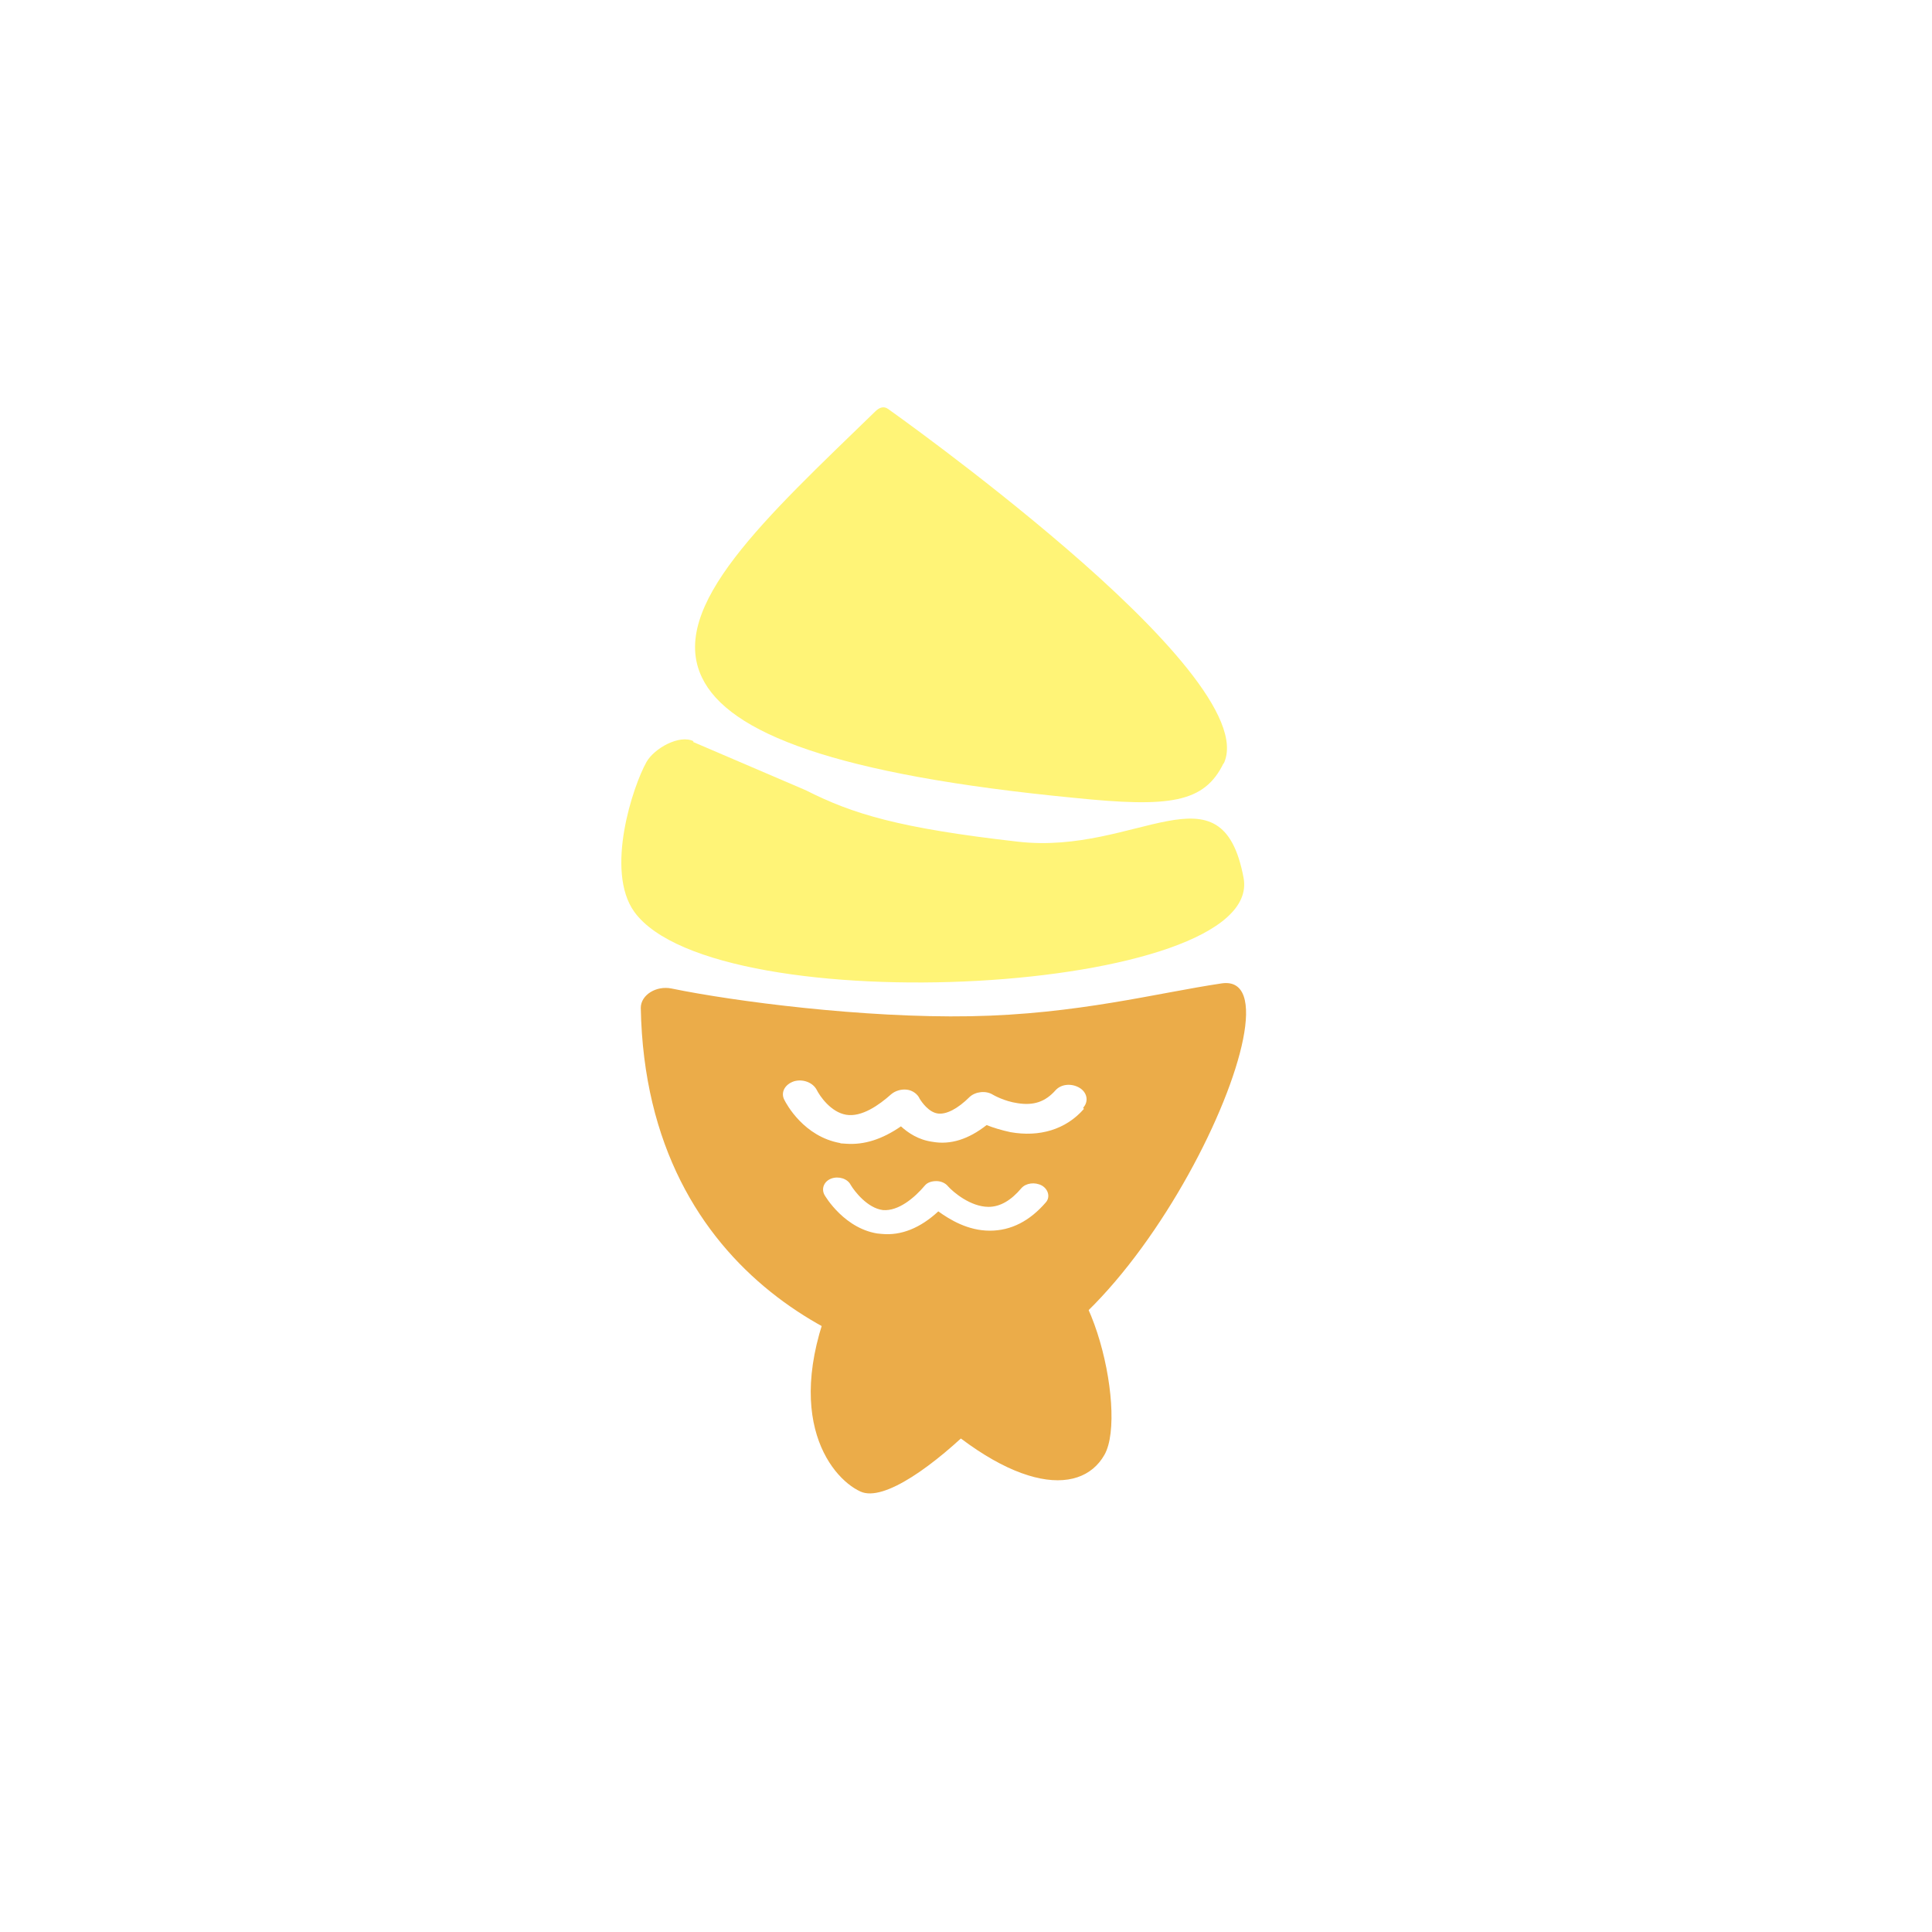
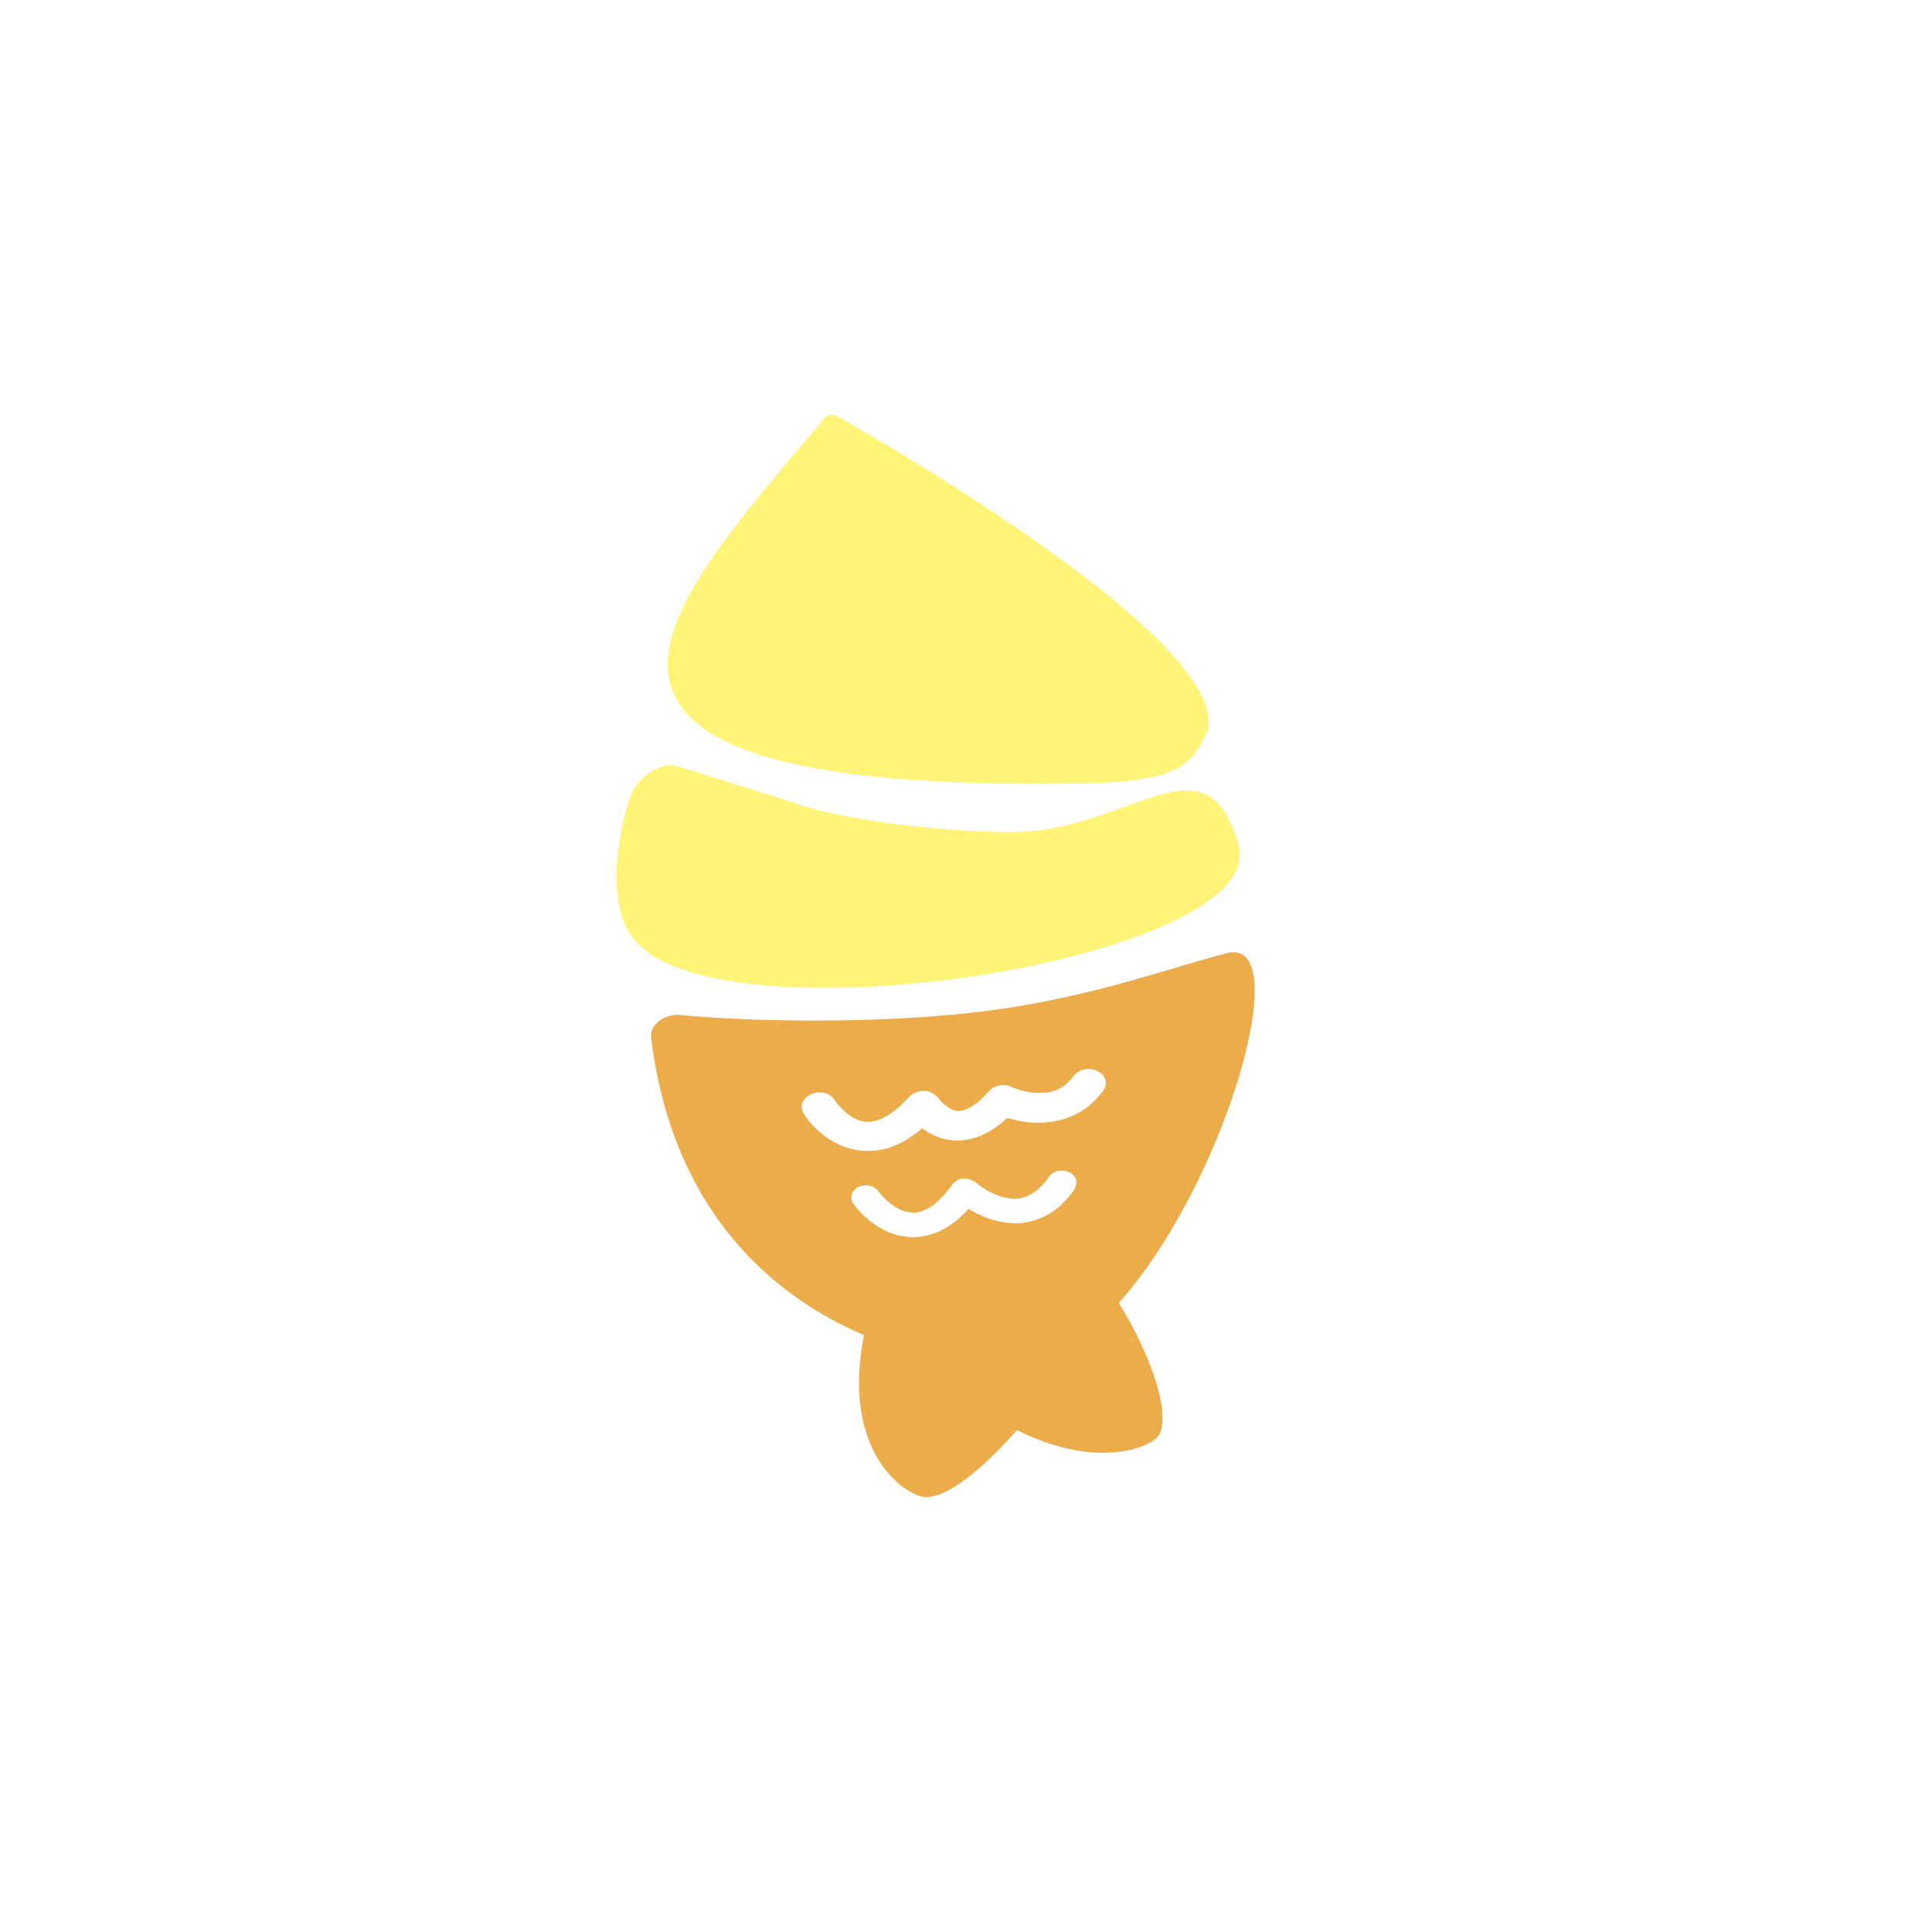
- <svg xmlns="http://www.w3.org/2000/svg" id="Layer_1" data-name="Layer 1" version="1.1" viewBox="0 0 300 300">
+ <svg xmlns="http://www.w3.org/2000/svg" version="1.1" viewBox="0 0 300 300">
  <defs>
    <style>
      .cls-1 {
-         fill: #ebac49;
-       }
- 
-       .cls-1, .cls-2 {
-         stroke-width: 0px;
+         fill: #fff477;
      }

      .cls-2 {
-         fill: #fff477;
+         fill: #ebac49;
      }
    </style>
  </defs>
  <g>
-     <path class="cls-1" d="M189.7,152.7c-10.1,1.5-22.4,4.8-39,5.1-16.6.3-36.7-2.3-46.4-4.3-2.4-.5-4.8,1-4.8,3,.8,43,35.9,55.8,51.2,56.4,23.8,1,53.4-62.3,39-60.2ZM162.4,186.7c-2.5,2.9-5.4,4.4-8.7,4.4-3.4,0-6.2-1.7-8-3-2.8,2.6-5.8,3.8-8.8,3.5s-.1,0-.2,0c-5.5-.6-8.6-5.9-8.7-6.1-.5-1,0-2.1,1.1-2.5,1.1-.4,2.5,0,3,1,.6,1,2.6,3.6,5,3.9,2.4.2,4.9-1.9,6.5-3.8.4-.5,1.1-.7,1.8-.7.7,0,1.4.3,1.8.8.8.9,3.5,3.2,6.3,3.2,1.8,0,3.5-1,5.1-2.9.7-.8,2.1-1,3.2-.4,1,.6,1.3,1.8.6,2.6ZM168.3,172.2c-2.8,3.2-6.9,4.4-11.4,3.6-1.4-.3-2.7-.7-3.7-1.1-2.8,2.2-5.6,3.1-8.4,2.6-2.2-.3-3.8-1.4-4.9-2.4-2.9,2-5.7,2.9-8.5,2.7s-.6,0-.9-.1c-5.7-1-8.4-6.1-8.7-6.7-.6-1.1,0-2.4,1.5-2.9,1.4-.4,2.9.2,3.5,1.3.5,1,2.2,3.5,4.6,3.9,2.4.4,5.1-1.5,7-3.2.6-.5,1.5-.8,2.4-.7.9.1,1.7.7,2,1.4.3.5,1.4,2.1,2.8,2.3,1.3.2,3.1-.7,5-2.6.9-.8,2.5-1,3.6-.3,0,0,1.7,1,3.8,1.3,2.5.4,4.3-.2,5.9-2,.9-1,2.5-1.1,3.7-.4,1.2.7,1.5,2.1.6,3.1Z" />
-     <path class="cls-1" d="M130.7,198.2c.5-1,1.6-1.4,2.2-.9,2.7,2.1,8.5,5.8,13.9,7.7,5.4,1.9,10.1,1.8,13.7,2.3,5.1.7-19.6,27.7-26.9,24.3-4.8-2.2-13-12.6-2.9-33.5Z" />
-     <path class="cls-1" d="M141.1,216.1c-.7-.7-.7-1.9,0-2.3,2.7-1.6,7.9-5.3,11.4-9.3,3.4-4-2.2-4,7-8.3s15.8,23,12,29.7-15.1,5.8-30.5-9.8Z" />
+     <g id="Layer_1">
+       <g id="Layer_1-2" data-name="Layer_1">
+         <g id="Layer_1-2">
+           <g>
+             <path class="cls-2" d="M190.5,148c-9.9,2.6-21.8,7.1-38.3,9.1s-36.7,1.5-46.6.5c-2.4-.2-4.7,1.5-4.5,3.5,5.2,42.7,41.5,51.7,56.8,50.8,23.8-1.4,46.7-67.5,32.6-63.9ZM166.9,184.6c-2.2,3.2-4.9,4.9-8.2,5.3-3.4.3-6.4-1-8.3-2.2-2.6,2.9-5.4,4.3-8.4,4.4s-.1,0-.2,0c-5.6,0-9.1-4.9-9.3-5.2-.6-.9-.3-2,.8-2.6,1.1-.5,2.5-.2,3.1.7.7.9,2.9,3.3,5.4,3.3s4.7-2.4,6.1-4.4c.4-.5,1-.9,1.7-.9s1.4.2,1.9.6c.9.8,3.8,2.8,6.6,2.5,1.7-.2,3.4-1.3,4.8-3.4.6-.9,2-1.2,3.1-.7s1.5,1.6.8,2.6h0ZM171.2,169.5c-2.5,3.4-6.4,5.1-11,4.8-1.5-.1-2.8-.4-3.8-.7-2.6,2.4-5.3,3.6-8.1,3.5-2.2-.1-3.9-1-5.1-1.9-2.7,2.3-5.4,3.5-8.2,3.5s-.6,0-.9,0c-5.8-.4-9-5.2-9.3-5.8-.7-1.1-.2-2.4,1.2-3,1.3-.6,2.9-.2,3.6.9.6.9,2.6,3.3,5,3.4,2.4.1,4.9-2,6.6-3.9.5-.6,1.4-.9,2.3-.9s1.7.5,2.2,1.1c.3.5,1.6,1.9,3.1,2,1.3,0,3-1,4.8-3.1.8-.9,2.4-1.2,3.5-.6,0,0,1.8.8,3.9.9,2.5.1,4.3-.7,5.7-2.6.8-1.1,2.4-1.4,3.7-.8,1.3.6,1.7,2,.9,3v.2h0Z" />
+             <path class="cls-2" d="M136.5,199.3c.4-1,1.5-1.5,2.1-1.1,2.9,1.8,9,4.9,14.6,6.2s10.3.7,13.9.9c5.2.2-16.6,29.6-24.3,27-5-1.7-14.2-11.2-6.4-33h0Z" />
+             <path class="cls-2" d="M148.7,216c-.8-.7-.9-1.8-.2-2.3,2.6-1.8,7.3-6.1,10.4-10.4,3-4.4-2.6-3.7,6.1-9,4.1-2.5,18.1,21.2,15.1,28.3-1.2,2.7-14.4,7.4-31.3-6.6h-.1Z" />
+           </g>
+           <path class="cls-1" d="M187.2,113.9c-2.4,6.5-7.7,7.7-22.4,7.8-37.5.3-54.5-4.5-59.5-12.7-6.4-10.4,7.2-25.7,22.5-43.8.5-.6,1.2-1,2-.7,0,0,15,8.4,29.7,18.6,15.4,10.7,30.5,23.4,27.9,30.8,0,0-.2,0-.2,0Z" />
+           <path class="cls-1" d="M105.1,119c-2.3-.9-5.9,1.7-6.9,3.9-1.7,3.9-4.8,17.4.5,23.3,14.4,16.1,98.8,2.6,93.6-15.1s-16.8-1.8-35.4-1.9c-9.5,0-26.1-1.7-33.7-4.6l-18.2-5.7h0Z" />
+         </g>
+       </g>
+     </g>
  </g>
-   <path class="cls-2" d="M190,118.5c-3,6.2-8.4,6.9-23.1,5.4-37.3-3.6-53.8-10.1-57.9-18.7-5.3-11,9.9-24.8,26.9-41.3.6-.6,1.3-.9,2-.4,0,0,14,9.9,27.6,21.6,14.2,12.2,27.9,26.5,24.5,33.5Z" />
-   <path class="cls-2" d="M107.7,115.1c-2.2-1.1-6.1,1.1-7.3,3.2-2.1,3.7-6.5,16.9-1.9,23.3,12.7,17.5,98,12.8,94.6-5.3s-16.5-3.5-35-5.6-25.7-4.3-33-8l-17.5-7.5Z" />
</svg>
